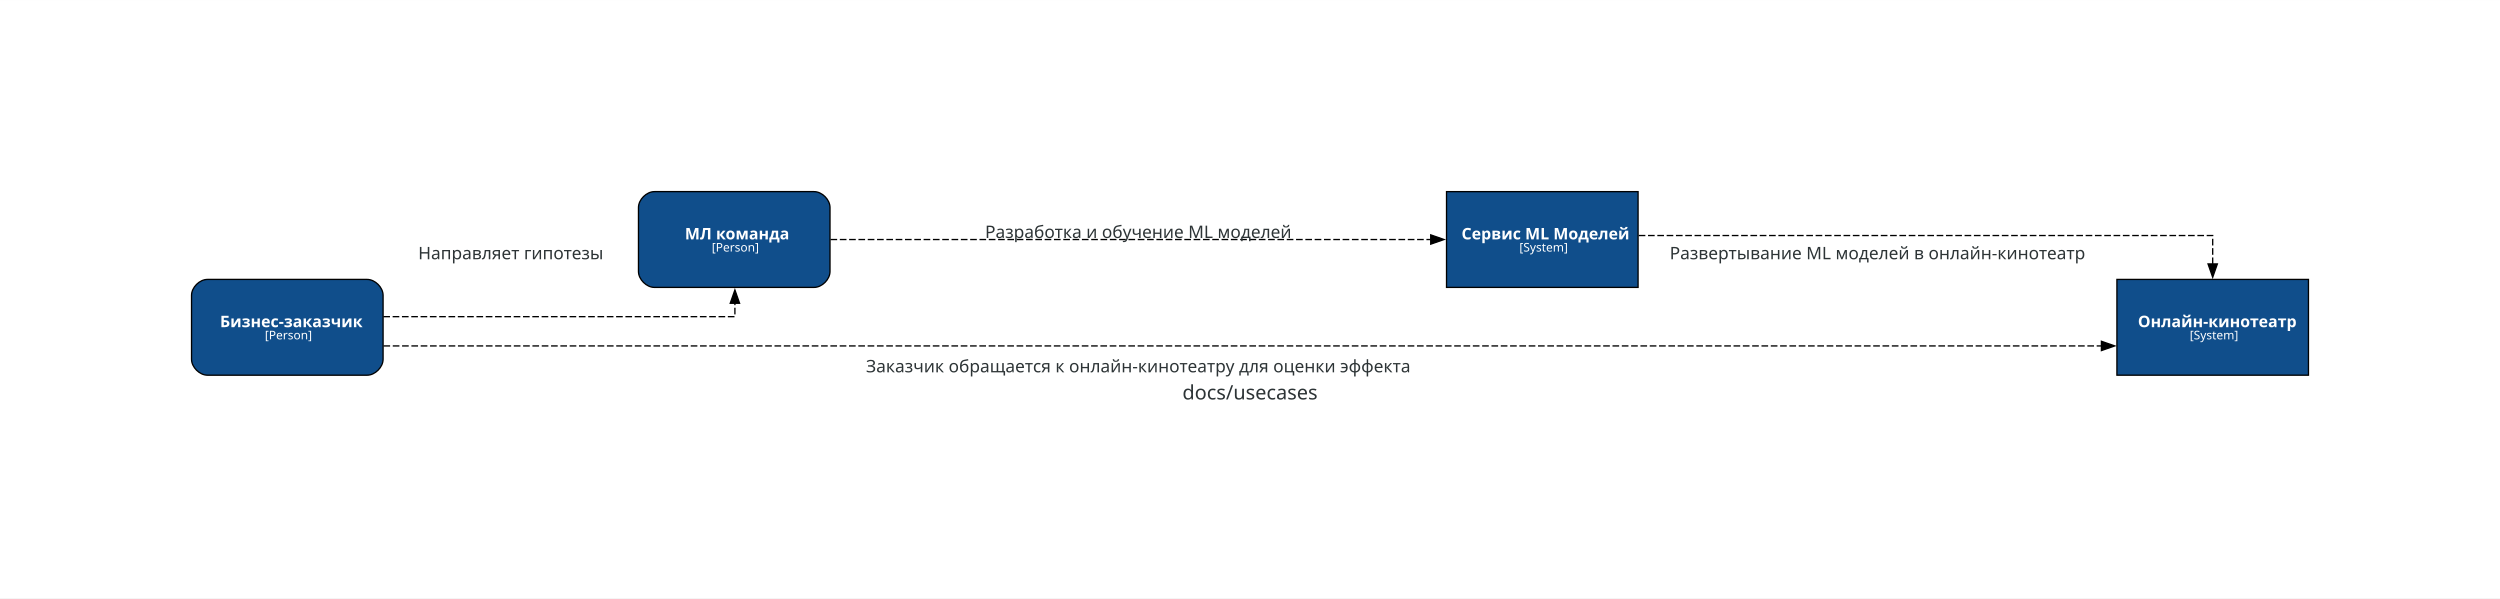
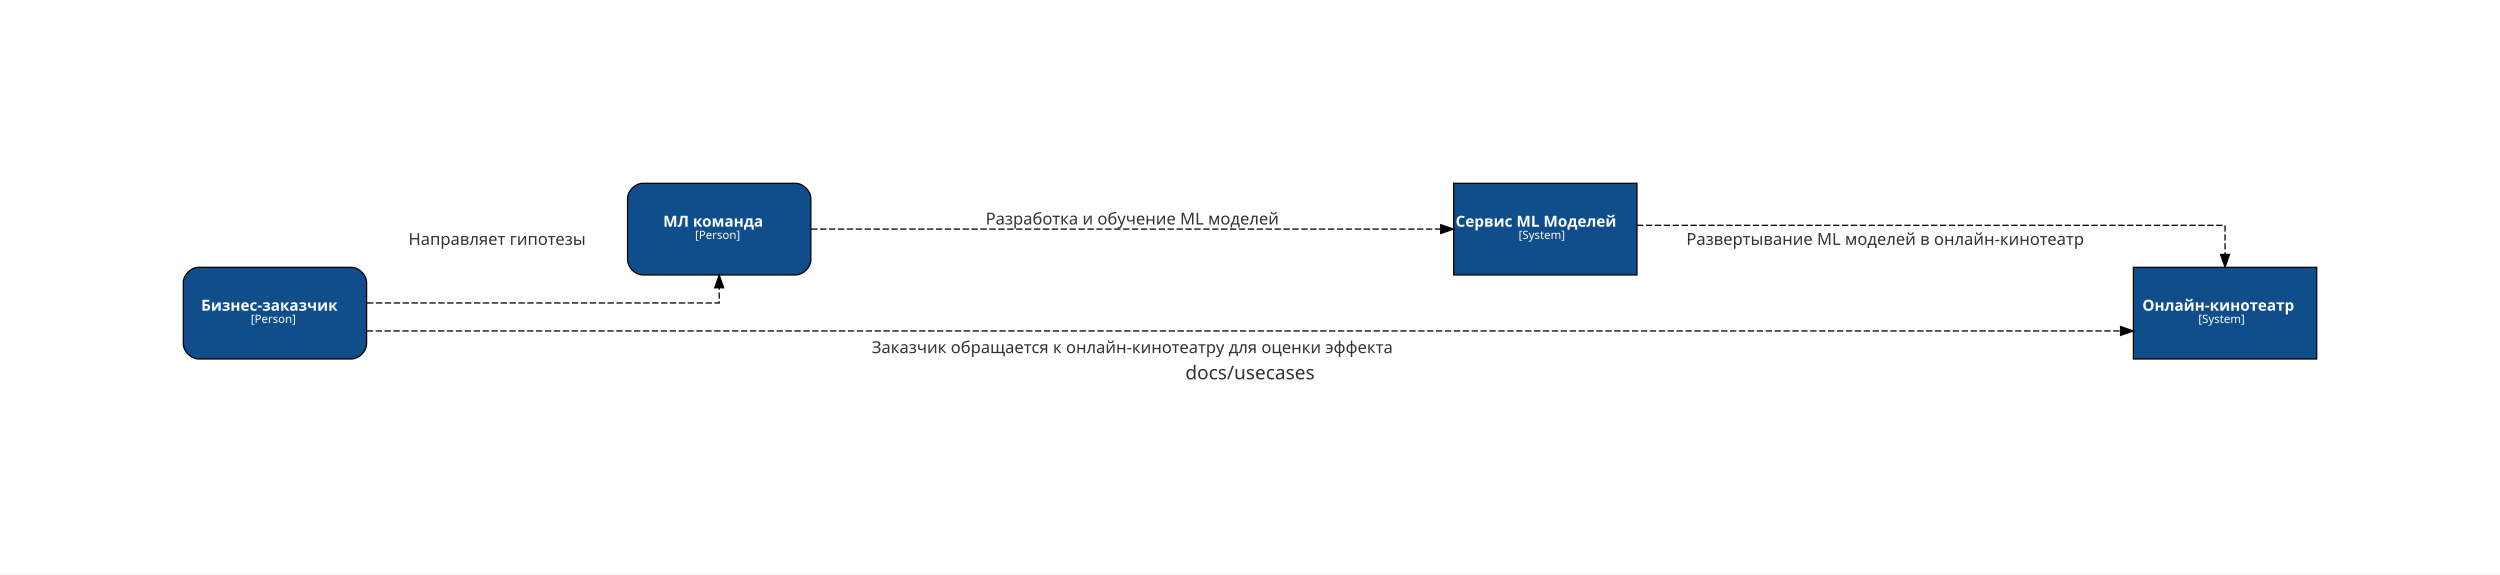
- <svg xmlns="http://www.w3.org/2000/svg" width="1880pt" height="450pt" viewBox="0.00 0.00 1879.50 449.75">
-   <g id="graph0" class="graph" transform="scale(1 1) rotate(0) translate(144 305.75)">
-     <polygon fill="white" stroke="none" points="-144,144 -144,-305.75 1735.5,-305.75 1735.5,144 -144,144" />
-     <text text-anchor="middle" x="795.75" y="-5.5" font-family="Sans-Serif" font-size="15.00" fill="#2d3436">docs/usecases</text>
+ <svg xmlns="http://www.w3.org/2000/svg" width="1964pt" height="451pt" viewBox="0.00 0.00 1964.00 451.00">
+   <g id="graph0" class="graph" transform="scale(1 1) rotate(0) translate(144 307)">
+     <polygon fill="white" stroke="transparent" points="-144,144 -144,-307 1820,-307 1820,144 -144,144" />
+     <text text-anchor="middle" x="838" y="-9" font-family="Sans-Serif" font-size="15.00" fill="#2d3436">docs/usecases</text>
    <g id="node1" class="node">
-       <path fill="#104e8b" stroke="black" d="M132,-95.75C132,-95.75 12,-95.75 12,-95.75 6,-95.75 0,-89.75 0,-83.75 0,-83.75 0,-35.75 0,-35.75 0,-29.75 6,-23.75 12,-23.75 12,-23.75 132,-23.75 132,-23.75 138,-23.75 144,-29.75 144,-35.75 144,-35.75 144,-83.75 144,-83.75 144,-89.75 138,-95.75 132,-95.75" />
-       <text text-anchor="start" x="21.38" y="-59.85" font-family="Sans-Serif" font-weight="bold" font-size="12.00" fill="white">Бизнес-заказчик</text>
-       <text text-anchor="start" x="55.12" y="-50.7" font-family="Sans-Serif" font-size="9.00" fill="white">[Person]</text>
+       <path fill="#104e8b" stroke="black" d="M132,-97C132,-97 12,-97 12,-97 6,-97 0,-91 0,-85 0,-85 0,-37 0,-37 0,-31 6,-25 12,-25 12,-25 132,-25 132,-25 138,-25 144,-31 144,-37 144,-37 144,-85 144,-85 144,-91 138,-97 132,-97" />
+       <text text-anchor="start" x="14" y="-62.9" font-family="Sans-Serif" font-weight="bold" font-size="12.00" fill="white">Бизнес-заказчик</text>
+       <text text-anchor="start" x="53" y="-53.3" font-family="Sans-Serif" font-size="9.00" fill="white">[Person]</text>
    </g>
    <g id="node2" class="node">
-       <path fill="#104e8b" stroke="black" d="M468,-161.75C468,-161.75 348,-161.75 348,-161.75 342,-161.75 336,-155.75 336,-149.75 336,-149.75 336,-101.75 336,-101.75 336,-95.75 342,-89.75 348,-89.75 348,-89.75 468,-89.75 468,-89.75 474,-89.75 480,-95.75 480,-101.75 480,-101.75 480,-149.75 480,-149.75 480,-155.75 474,-161.75 468,-161.75" />
-       <text text-anchor="start" x="370.88" y="-125.85" font-family="Sans-Serif" font-weight="bold" font-size="12.00" fill="white">МЛ команда</text>
-       <text text-anchor="start" x="391.12" y="-116.7" font-family="Sans-Serif" font-size="9.00" fill="white">[Person]</text>
+       <path fill="#104e8b" stroke="black" d="M481,-163C481,-163 361,-163 361,-163 355,-163 349,-157 349,-151 349,-151 349,-103 349,-103 349,-97 355,-91 361,-91 361,-91 481,-91 481,-91 487,-91 493,-97 493,-103 493,-103 493,-151 493,-151 493,-157 487,-163 481,-163" />
+       <text text-anchor="start" x="377" y="-128.9" font-family="Sans-Serif" font-weight="bold" font-size="12.00" fill="white">МЛ команда</text>
+       <text text-anchor="start" x="402" y="-119.3" font-family="Sans-Serif" font-size="9.00" fill="white">[Person]</text>
    </g>
    <g id="edge1" class="edge">
-       <path fill="none" stroke="black" stroke-dasharray="5,2" d="M144.19,-67.75C243.06,-67.75 408.5,-67.75 408.5,-67.75 408.5,-67.75 408.5,-77.83 408.5,-77.83" />
-       <polygon fill="black" stroke="black" points="405,-77.83 408.5,-87.83 412,-77.83 405,-77.83" />
-       <text text-anchor="middle" x="240" y="-110.9" font-family="Sans-Serif" font-size="13.00" fill="#2d3436">Направляет гипотезы</text>
+       <path fill="none" stroke="black" stroke-dasharray="5,2" d="M144.31,-69C246.54,-69 421,-69 421,-69 421,-69 421,-80.93 421,-80.93" />
+       <polygon fill="black" stroke="black" points="417.5,-80.93 421,-90.93 424.5,-80.93 417.5,-80.93" />
+       <text text-anchor="middle" x="246.5" y="-114.6" font-family="Sans-Serif" font-size="13.00" fill="#2d3436">Направляет гипотезы</text>
    </g>
    <g id="node4" class="node">
-       <polygon fill="#104e8b" stroke="black" points="1591.5,-95.75 1447.5,-95.75 1447.5,-23.75 1591.5,-23.75 1591.5,-95.75" />
-       <text text-anchor="start" x="1463.25" y="-59.85" font-family="Sans-Serif" font-weight="bold" font-size="12.00" fill="white">Онлайн-кинотеатр</text>
-       <text text-anchor="start" x="1502.25" y="-50.7" font-family="Sans-Serif" font-size="9.00" fill="white">[System]</text>
+       <polygon fill="#104e8b" stroke="black" points="1676,-97 1532,-97 1532,-25 1676,-25 1676,-97" />
+       <text text-anchor="start" x="1539" y="-62.9" font-family="Sans-Serif" font-weight="bold" font-size="12.00" fill="white">Онлайн-кинотеатр</text>
+       <text text-anchor="start" x="1583" y="-53.3" font-family="Sans-Serif" font-size="9.00" fill="white">[System]</text>
    </g>
    <g id="edge2" class="edge">
-       <path fill="none" stroke="black" stroke-dasharray="5,2" d="M144.28,-45.75C144.28,-45.75 1435.85,-45.75 1435.85,-45.75" />
-       <polygon fill="black" stroke="black" points="1435.85,-49.25 1445.85,-45.75 1435.85,-42.25 1435.85,-49.25" />
-       <text text-anchor="middle" x="711.75" y="-25.9" font-family="Sans-Serif" font-size="13.00" fill="#2d3436">Заказчик обращается к онлайн-кинотеатру для оценки эффекта</text>
+       <path fill="none" stroke="black" stroke-dasharray="5,2" d="M144.09,-47C144.09,-47 1521.91,-47 1521.91,-47" />
+       <polygon fill="black" stroke="black" points="1521.91,-50.5 1531.91,-47 1521.91,-43.5 1521.91,-50.5" />
+       <text text-anchor="middle" x="745.5" y="-29.6" font-family="Sans-Serif" font-size="13.00" fill="#2d3436">Заказчик обращается к онлайн-кинотеатру для оценки эффекта</text>
    </g>
    <g id="node3" class="node">
-       <polygon fill="#104e8b" stroke="black" points="1087.5,-161.75 943.5,-161.75 943.5,-89.75 1087.5,-89.75 1087.5,-161.75" />
-       <text text-anchor="start" x="954.75" y="-125.85" font-family="Sans-Serif" font-weight="bold" font-size="12.00" fill="white">Сервис ML Моделей</text>
-       <text text-anchor="start" x="998.25" y="-116.7" font-family="Sans-Serif" font-size="9.00" fill="white">[System]</text>
+       <polygon fill="#104e8b" stroke="black" points="1142,-163 998,-163 998,-91 1142,-91 1142,-163" />
+       <text text-anchor="start" x="999.5" y="-128.9" font-family="Sans-Serif" font-weight="bold" font-size="12.00" fill="white">Сервис ML Моделей</text>
+       <text text-anchor="start" x="1049" y="-119.3" font-family="Sans-Serif" font-size="9.00" fill="white">[System]</text>
    </g>
    <g id="edge3" class="edge">
-       <path fill="none" stroke="black" stroke-dasharray="5,2" d="M480.37,-125.75C480.37,-125.75 931.62,-125.75 931.62,-125.75" />
-       <polygon fill="black" stroke="black" points="931.62,-129.25 941.62,-125.75 931.62,-122.25 931.62,-129.25" />
-       <text text-anchor="middle" x="711.75" y="-126.9" font-family="Sans-Serif" font-size="13.00" fill="#2d3436">Разработка и обучение ML моделей</text>
+       <path fill="none" stroke="black" stroke-dasharray="5,2" d="M493.25,-127C493.25,-127 987.83,-127 987.83,-127" />
+       <polygon fill="black" stroke="black" points="987.83,-130.5 997.83,-127 987.83,-123.5 987.83,-130.5" />
+       <text text-anchor="middle" x="745.5" y="-130.6" font-family="Sans-Serif" font-size="13.00" fill="#2d3436">Разработка и обучение ML моделей</text>
    </g>
    <g id="edge4" class="edge">
-       <path fill="none" stroke="black" stroke-dasharray="5,2" d="M1087.98,-128.75C1227.45,-128.75 1519.5,-128.75 1519.5,-128.75 1519.5,-128.75 1519.5,-107.38 1519.5,-107.38" />
-       <polygon fill="black" stroke="black" points="1523,-107.38 1519.5,-97.38 1516,-107.38 1523,-107.38" />
-       <text text-anchor="middle" x="1267.5" y="-110.9" font-family="Sans-Serif" font-size="13.00" fill="#2d3436">Развертывание ML моделей в онлайн-кинотеатр</text>
+       <path fill="none" stroke="black" stroke-dasharray="5,2" d="M1142.02,-130C1287.78,-130 1604,-130 1604,-130 1604,-130 1604,-107.12 1604,-107.12" />
+       <polygon fill="black" stroke="black" points="1607.5,-107.12 1604,-97.12 1600.5,-107.12 1607.5,-107.12" />
+       <text text-anchor="middle" x="1337" y="-114.6" font-family="Sans-Serif" font-size="13.00" fill="#2d3436">Развертывание ML моделей в онлайн-кинотеатр</text>
    </g>
  </g>
</svg>
